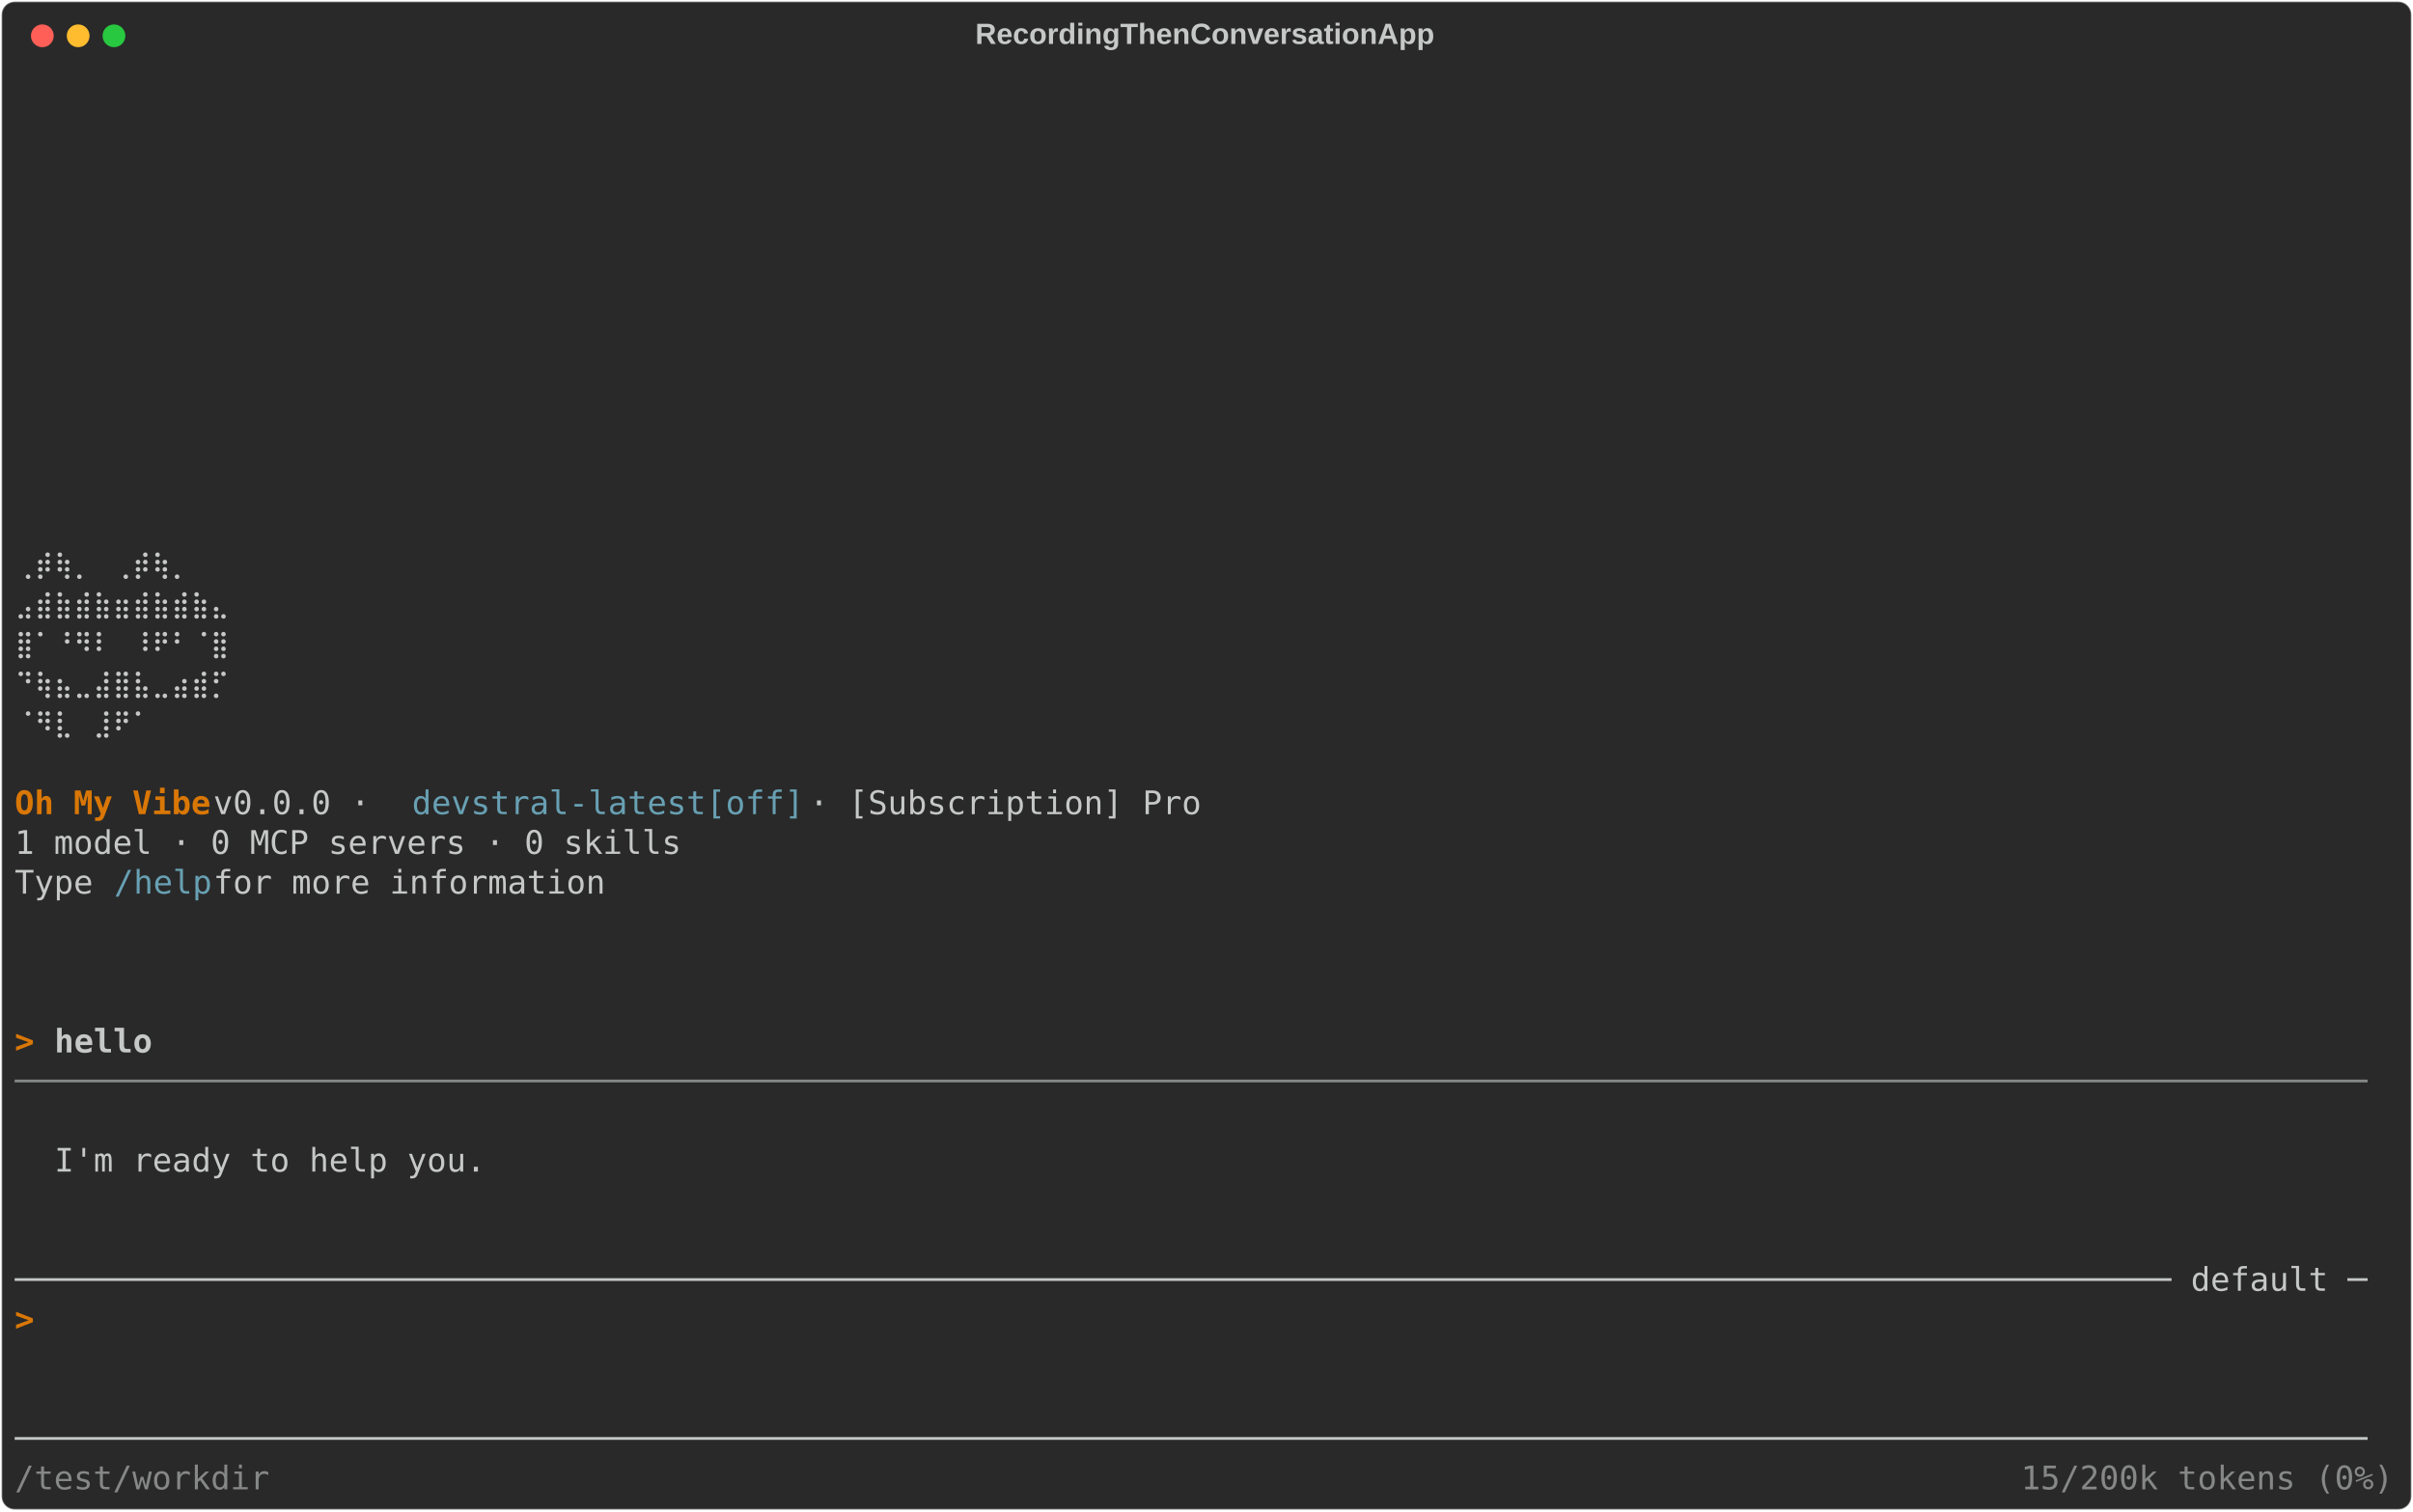
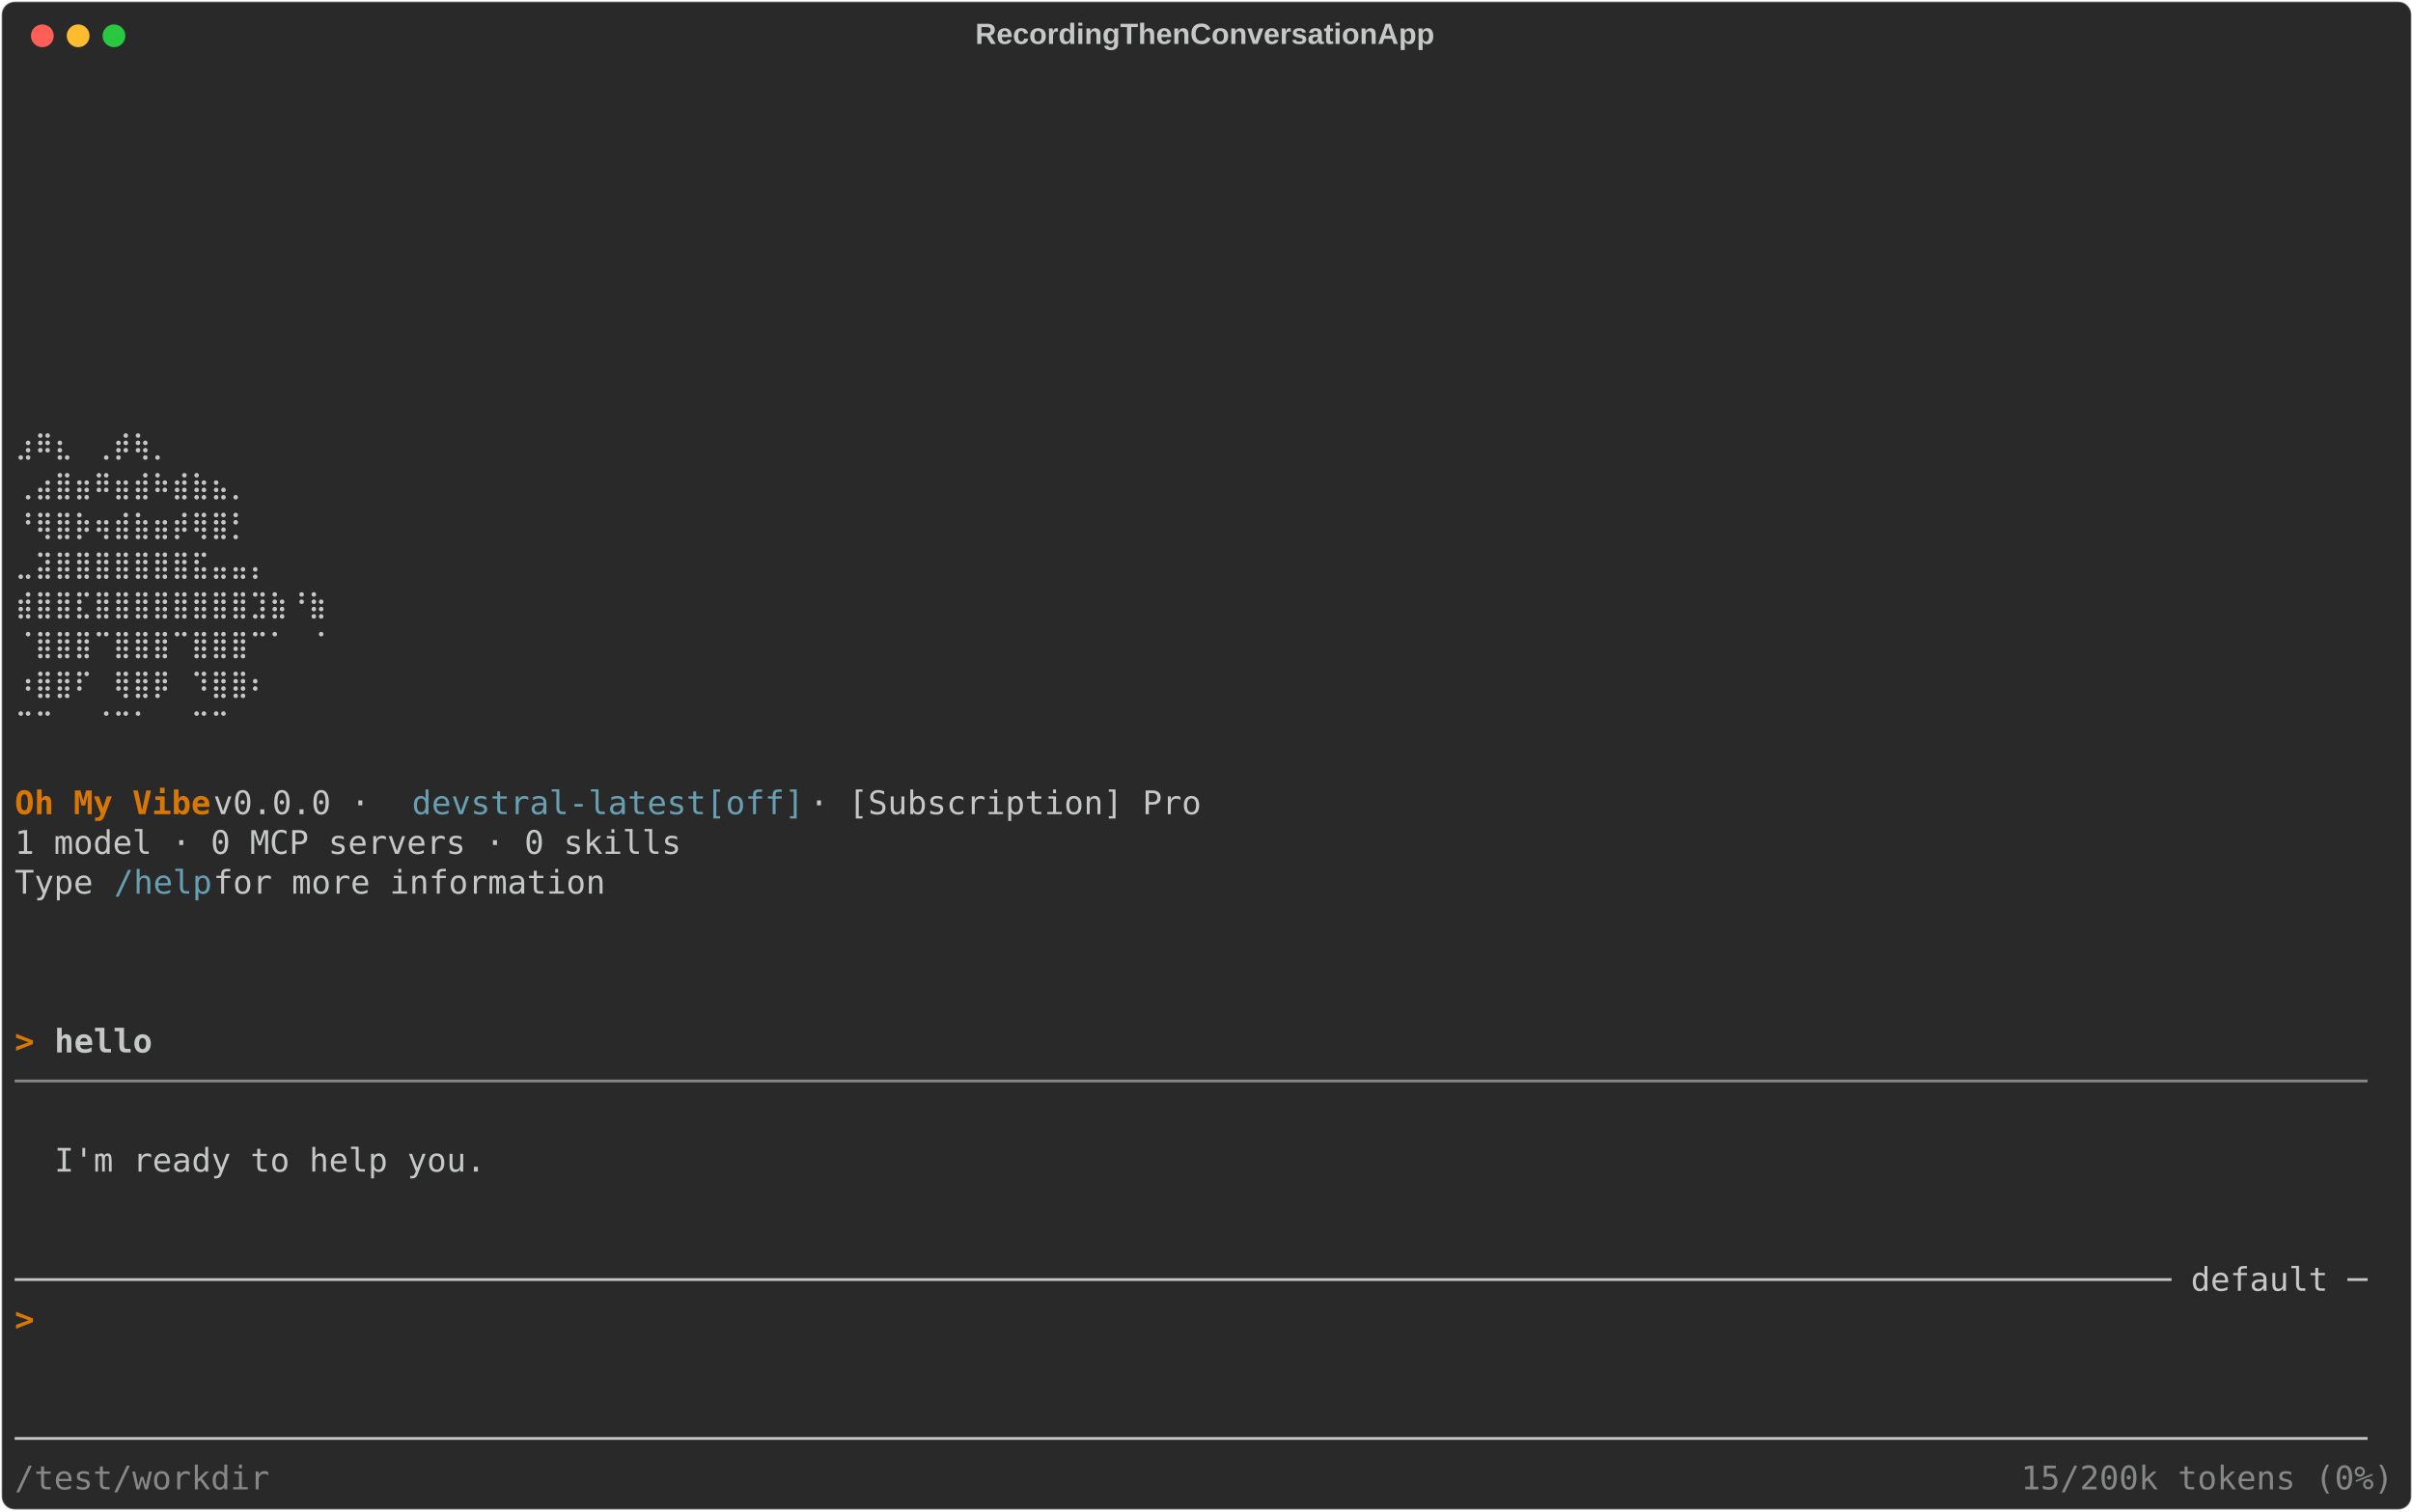
<svg xmlns="http://www.w3.org/2000/svg" class="rich-terminal" viewBox="0 0 1482 928.4">
  <style>

    @font-face {
        font-family: "Fira Code";
        src: local("FiraCode-Regular"),
                url("https://cdnjs.cloudflare.com/ajax/libs/firacode/6.2.0/woff2/FiraCode-Regular.woff2") format("woff2"),
                url("https://cdnjs.cloudflare.com/ajax/libs/firacode/6.2.0/woff/FiraCode-Regular.woff") format("woff");
        font-style: normal;
        font-weight: 400;
    }
    @font-face {
        font-family: "Fira Code";
        src: local("FiraCode-Bold"),
                url("https://cdnjs.cloudflare.com/ajax/libs/firacode/6.2.0/woff2/FiraCode-Bold.woff2") format("woff2"),
                url("https://cdnjs.cloudflare.com/ajax/libs/firacode/6.2.0/woff/FiraCode-Bold.woff") format("woff");
        font-style: bold;
        font-weight: 700;
    }

    .terminal-matrix {
        font-family: Fira Code, monospace;
        font-size: 20px;
        line-height: 24.4px;
        font-variant-east-asian: full-width;
    }

    .terminal-title {
        font-size: 18px;
        font-weight: bold;
        font-family: arial;
    }

    .terminal-r1 { fill: #c5c8c6 }
.terminal-r2 { fill: #d97706;font-weight: bold }
.terminal-r3 { fill: #68a0b3 }
.terminal-r4 { fill: #c5c8c6;font-weight: bold }
.terminal-r5 { fill: #868887 }
    </style>
  <defs>
    <clipPath id="terminal-clip-terminal">
      <rect x="0" y="0" width="1463.0" height="877.4" />
    </clipPath>
    <clipPath id="terminal-line-0">
      <rect x="0" y="1.5" width="1464" height="24.65" />
    </clipPath>
    <clipPath id="terminal-line-1">
      <rect x="0" y="25.9" width="1464" height="24.65" />
    </clipPath>
    <clipPath id="terminal-line-2">
      <rect x="0" y="50.3" width="1464" height="24.65" />
    </clipPath>
    <clipPath id="terminal-line-3">
      <rect x="0" y="74.7" width="1464" height="24.65" />
    </clipPath>
    <clipPath id="terminal-line-4">
      <rect x="0" y="99.1" width="1464" height="24.65" />
    </clipPath>
    <clipPath id="terminal-line-5">
      <rect x="0" y="123.5" width="1464" height="24.65" />
    </clipPath>
    <clipPath id="terminal-line-6">
      <rect x="0" y="147.9" width="1464" height="24.65" />
    </clipPath>
    <clipPath id="terminal-line-7">
      <rect x="0" y="172.3" width="1464" height="24.65" />
    </clipPath>
    <clipPath id="terminal-line-8">
      <rect x="0" y="196.7" width="1464" height="24.65" />
    </clipPath>
    <clipPath id="terminal-line-9">
      <rect x="0" y="221.1" width="1464" height="24.65" />
    </clipPath>
    <clipPath id="terminal-line-10">
      <rect x="0" y="245.5" width="1464" height="24.65" />
    </clipPath>
    <clipPath id="terminal-line-11">
      <rect x="0" y="269.9" width="1464" height="24.65" />
    </clipPath>
    <clipPath id="terminal-line-12">
      <rect x="0" y="294.3" width="1464" height="24.65" />
    </clipPath>
    <clipPath id="terminal-line-13">
      <rect x="0" y="318.7" width="1464" height="24.65" />
    </clipPath>
    <clipPath id="terminal-line-14">
      <rect x="0" y="343.1" width="1464" height="24.65" />
    </clipPath>
    <clipPath id="terminal-line-15">
      <rect x="0" y="367.5" width="1464" height="24.65" />
    </clipPath>
    <clipPath id="terminal-line-16">
      <rect x="0" y="391.9" width="1464" height="24.65" />
    </clipPath>
    <clipPath id="terminal-line-17">
      <rect x="0" y="416.3" width="1464" height="24.65" />
    </clipPath>
    <clipPath id="terminal-line-18">
      <rect x="0" y="440.7" width="1464" height="24.65" />
    </clipPath>
    <clipPath id="terminal-line-19">
      <rect x="0" y="465.1" width="1464" height="24.65" />
    </clipPath>
    <clipPath id="terminal-line-20">
      <rect x="0" y="489.5" width="1464" height="24.65" />
    </clipPath>
    <clipPath id="terminal-line-21">
      <rect x="0" y="513.9" width="1464" height="24.65" />
    </clipPath>
    <clipPath id="terminal-line-22">
      <rect x="0" y="538.3" width="1464" height="24.65" />
    </clipPath>
    <clipPath id="terminal-line-23">
      <rect x="0" y="562.7" width="1464" height="24.65" />
    </clipPath>
    <clipPath id="terminal-line-24">
      <rect x="0" y="587.1" width="1464" height="24.65" />
    </clipPath>
    <clipPath id="terminal-line-25">
      <rect x="0" y="611.5" width="1464" height="24.65" />
    </clipPath>
    <clipPath id="terminal-line-26">
      <rect x="0" y="635.9" width="1464" height="24.65" />
    </clipPath>
    <clipPath id="terminal-line-27">
      <rect x="0" y="660.3" width="1464" height="24.65" />
    </clipPath>
    <clipPath id="terminal-line-28">
      <rect x="0" y="684.7" width="1464" height="24.65" />
    </clipPath>
    <clipPath id="terminal-line-29">
      <rect x="0" y="709.1" width="1464" height="24.65" />
    </clipPath>
    <clipPath id="terminal-line-30">
      <rect x="0" y="733.5" width="1464" height="24.65" />
    </clipPath>
    <clipPath id="terminal-line-31">
      <rect x="0" y="757.9" width="1464" height="24.65" />
    </clipPath>
    <clipPath id="terminal-line-32">
      <rect x="0" y="782.3" width="1464" height="24.65" />
    </clipPath>
    <clipPath id="terminal-line-33">
      <rect x="0" y="806.7" width="1464" height="24.65" />
    </clipPath>
    <clipPath id="terminal-line-34">
      <rect x="0" y="831.1" width="1464" height="24.65" />
    </clipPath>
  </defs>
  <rect fill="#292929" stroke="rgba(255,255,255,0.35)" stroke-width="1" x="1" y="1" width="1480" height="926.4" rx="8" />
  <text class="terminal-title" fill="#c5c8c6" text-anchor="middle" x="740" y="27">RecordingThenConversationApp</text>
  <g transform="translate(26,22)">
    <circle cx="0" cy="0" r="7" fill="#ff5f57" />
    <circle cx="22" cy="0" r="7" fill="#febc2e" />
    <circle cx="44" cy="0" r="7" fill="#28c840" />
  </g>
  <g transform="translate(9, 41)" clip-path="url(#terminal-clip-terminal)">
    <g class="terminal-matrix">
      <text class="terminal-r1" x="1464" y="20" textLength="12.2" clip-path="url(#terminal-line-0)">
</text>
      <text class="terminal-r1" x="1464" y="44.4" textLength="12.2" clip-path="url(#terminal-line-1)">
</text>
      <text class="terminal-r1" x="1464" y="68.8" textLength="12.2" clip-path="url(#terminal-line-2)">
</text>
      <text class="terminal-r1" x="1464" y="93.2" textLength="12.2" clip-path="url(#terminal-line-3)">
</text>
      <text class="terminal-r1" x="1464" y="117.6" textLength="12.2" clip-path="url(#terminal-line-4)">
</text>
      <text class="terminal-r1" x="1464" y="142" textLength="12.2" clip-path="url(#terminal-line-5)">
</text>
      <text class="terminal-r1" x="1464" y="166.4" textLength="12.2" clip-path="url(#terminal-line-6)">
</text>
      <text class="terminal-r1" x="1464" y="190.8" textLength="12.2" clip-path="url(#terminal-line-7)">
</text>
      <text class="terminal-r1" x="1464" y="215.2" textLength="12.2" clip-path="url(#terminal-line-8)">
</text>
+       <text class="terminal-r1" x="0" y="239.6" textLength="219.6" clip-path="url(#terminal-line-9)">   ⣰⠿⣆ ⢀⡾⢷⡀       </text>
      <text class="terminal-r1" x="1464" y="239.6" textLength="12.2" clip-path="url(#terminal-line-9)">
</text>
+       <text class="terminal-r1" x="0" y="264" textLength="219.6" clip-path="url(#terminal-line-10)"> ⢀⣴⣿⣶⠿⣶⣾⠷⣾⣷⣦⡀     </text>
      <text class="terminal-r1" x="1464" y="264" textLength="12.2" clip-path="url(#terminal-line-10)">
</text>
+       <text class="terminal-r1" x="0" y="288.4" textLength="219.6" clip-path="url(#terminal-line-11)"> ⠘⢿⣿⡷⢶⣾⣷⣶⡾⢿⣿⡃     </text>
      <text class="terminal-r1" x="1464" y="288.4" textLength="12.2" clip-path="url(#terminal-line-11)">
</text>
-       <text class="terminal-r1" x="0" y="312.8" textLength="146.4" clip-path="url(#terminal-line-12)"> ⢀⡾⢷⡀ ⢀⡾⢷⡀  </text>
+       <text class="terminal-r1" x="0" y="312.8" textLength="219.6" clip-path="url(#terminal-line-12)">  ⣀⣽⣿⣿⣿⣿⣿⣿⣿⣯⣤⣤⡄   </text>
      <text class="terminal-r1" x="1464" y="312.8" textLength="12.2" clip-path="url(#terminal-line-12)">
</text>
-       <text class="terminal-r1" x="0" y="337.2" textLength="146.4" clip-path="url(#terminal-line-13)">⣠⣾⣷⣾⣷⣶⣾⣷⣾⣷⣄ </text>
+       <text class="terminal-r1" x="0" y="337.2" textLength="219.6" clip-path="url(#terminal-line-13)"> ⣾⣿⣿⣏⣿⣿⣿⣿⣿⣿⣿⣿⣹⣷⠘⣷ </text>
      <text class="terminal-r1" x="1464" y="337.2" textLength="12.2" clip-path="url(#terminal-line-13)">
</text>
-       <text class="terminal-r1" x="0" y="361.6" textLength="146.4" clip-path="url(#terminal-line-14)">⣿⠁⠘⠻⠇ ⠸⠟⠃⠈⣿ </text>
+       <text class="terminal-r1" x="0" y="361.6" textLength="219.6" clip-path="url(#terminal-line-14)"> ⠈⣿⣿⣿⠉⣿⣿⣿⠉⣿⣿⣿⠉⠁ ⠈ </text>
      <text class="terminal-r1" x="1464" y="361.6" textLength="12.2" clip-path="url(#terminal-line-14)">
</text>
-       <text class="terminal-r1" x="0" y="386" textLength="146.4" clip-path="url(#terminal-line-15)">⠙⢷⣦⣀⣼⣿⣧⣀⣴⣾⡋ </text>
+       <text class="terminal-r1" x="0" y="386" textLength="219.6" clip-path="url(#terminal-line-15)"> ⠰⣿⣿⠏ ⢿⣿⡿ ⠹⣿⣿⠆    </text>
      <text class="terminal-r1" x="1464" y="386" textLength="12.2" clip-path="url(#terminal-line-15)">
</text>
-       <text class="terminal-r1" x="0" y="410.4" textLength="146.4" clip-path="url(#terminal-line-16)">  ⠈⠻⣇ ⣸⠟⠁   </text>
+       <text class="terminal-r1" x="0" y="410.4" textLength="219.6" clip-path="url(#terminal-line-16)">  ⠉⠉  ⠈⠉⠁  ⠉⠉     </text>
      <text class="terminal-r1" x="1464" y="410.4" textLength="12.2" clip-path="url(#terminal-line-16)">
</text>
      <text class="terminal-r1" x="1464" y="434.8" textLength="12.2" clip-path="url(#terminal-line-17)">
</text>
      <text class="terminal-r2" x="0" y="459.2" textLength="122" clip-path="url(#terminal-line-18)">Oh My Vibe</text>
      <text class="terminal-r1" x="122" y="459.2" textLength="122" clip-path="url(#terminal-line-18)"> v0.0.0 · </text>
      <text class="terminal-r3" x="244" y="459.2" textLength="244" clip-path="url(#terminal-line-18)">devstral-latest[off]</text>
      <text class="terminal-r1" x="488" y="459.2" textLength="256.2" clip-path="url(#terminal-line-18)"> · [Subscription] Pro</text>
      <text class="terminal-r1" x="1464" y="459.2" textLength="12.2" clip-path="url(#terminal-line-18)">
</text>
      <text class="terminal-r1" x="0" y="483.6" textLength="414.8" clip-path="url(#terminal-line-19)">1 model · 0 MCP servers · 0 skills</text>
      <text class="terminal-r1" x="1464" y="483.6" textLength="12.2" clip-path="url(#terminal-line-19)">
</text>
      <text class="terminal-r1" x="0" y="508" textLength="61" clip-path="url(#terminal-line-20)">Type </text>
      <text class="terminal-r3" x="61" y="508" textLength="61" clip-path="url(#terminal-line-20)">/help</text>
      <text class="terminal-r1" x="122" y="508" textLength="256.2" clip-path="url(#terminal-line-20)"> for more information</text>
      <text class="terminal-r1" x="1464" y="508" textLength="12.2" clip-path="url(#terminal-line-20)">
</text>
      <text class="terminal-r1" x="1464" y="532.4" textLength="12.2" clip-path="url(#terminal-line-21)">
</text>
      <text class="terminal-r1" x="1464" y="556.8" textLength="12.2" clip-path="url(#terminal-line-22)">
</text>
      <text class="terminal-r1" x="1464" y="581.2" textLength="12.2" clip-path="url(#terminal-line-23)">
</text>
      <text class="terminal-r2" x="0" y="605.6" textLength="24.4" clip-path="url(#terminal-line-24)">&gt; </text>
      <text class="terminal-r4" x="24.4" y="605.6" textLength="61" clip-path="url(#terminal-line-24)">hello</text>
      <text class="terminal-r1" x="1464" y="605.6" textLength="12.2" clip-path="url(#terminal-line-24)">
</text>
      <text class="terminal-r5" x="0" y="630" textLength="1464" clip-path="url(#terminal-line-25)">────────────────────────────────────────────────────────────────────────────────────────────────────────────────────────</text>
      <text class="terminal-r1" x="1464" y="630" textLength="12.2" clip-path="url(#terminal-line-25)">
</text>
      <text class="terminal-r1" x="1464" y="654.4" textLength="12.2" clip-path="url(#terminal-line-26)">
</text>
      <text class="terminal-r1" x="24.4" y="678.8" textLength="268.4" clip-path="url(#terminal-line-27)">I'm ready to help you.</text>
      <text class="terminal-r1" x="1464" y="678.8" textLength="12.2" clip-path="url(#terminal-line-27)">
</text>
      <text class="terminal-r1" x="1464" y="703.2" textLength="12.2" clip-path="url(#terminal-line-28)">
</text>
      <text class="terminal-r1" x="1464" y="727.6" textLength="12.2" clip-path="url(#terminal-line-29)">
</text>
      <text class="terminal-r1" x="0" y="752" textLength="1464" clip-path="url(#terminal-line-30)">────────────────────────────────────────────────────────────────────────────────────────────────────────────── default ─</text>
      <text class="terminal-r1" x="1464" y="752" textLength="12.2" clip-path="url(#terminal-line-30)">
</text>
      <text class="terminal-r2" x="0" y="776.4" textLength="12.2" clip-path="url(#terminal-line-31)">&gt;</text>
      <text class="terminal-r1" x="1464" y="776.4" textLength="12.2" clip-path="url(#terminal-line-31)">
</text>
      <text class="terminal-r1" x="1464" y="800.8" textLength="12.2" clip-path="url(#terminal-line-32)">
</text>
      <text class="terminal-r1" x="1464" y="825.2" textLength="12.2" clip-path="url(#terminal-line-33)">
</text>
      <text class="terminal-r1" x="0" y="849.6" textLength="1464" clip-path="url(#terminal-line-34)">────────────────────────────────────────────────────────────────────────────────────────────────────────────────────────</text>
      <text class="terminal-r1" x="1464" y="849.6" textLength="12.2" clip-path="url(#terminal-line-34)">
</text>
      <text class="terminal-r5" x="0" y="874" textLength="158.6" clip-path="url(#terminal-line-35)">/test/workdir</text>
      <text class="terminal-r5" x="1232.2" y="874" textLength="231.8" clip-path="url(#terminal-line-35)">15/200k tokens (0%)</text>
    </g>
  </g>
</svg>
